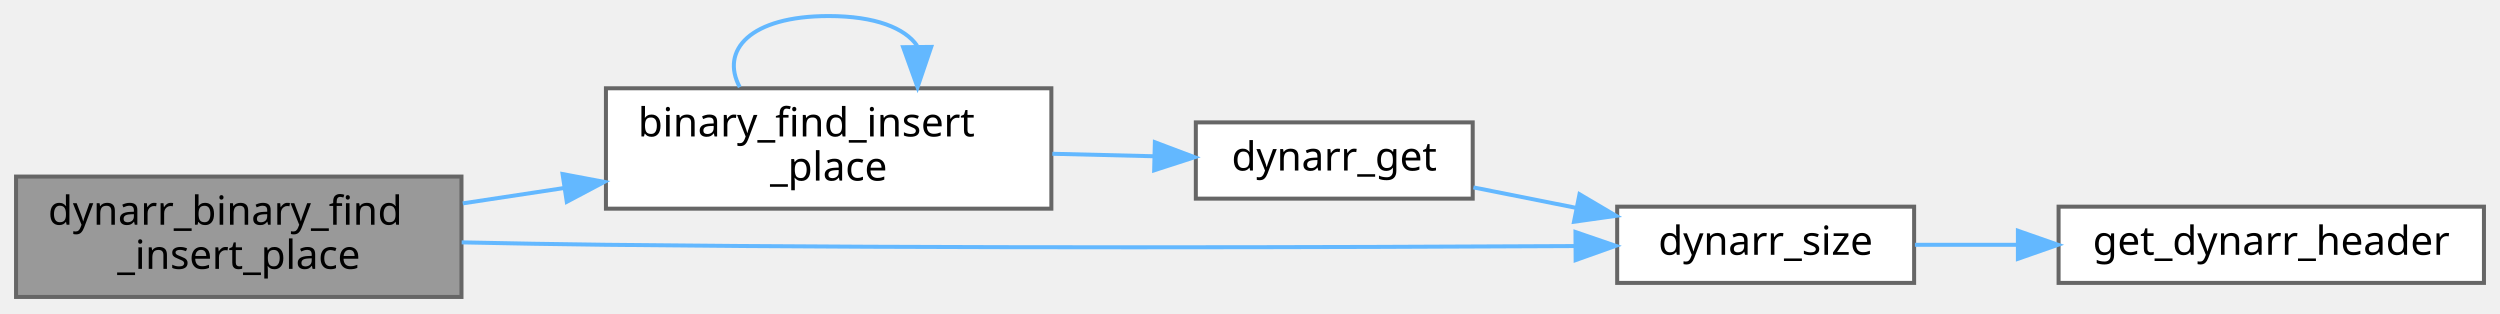
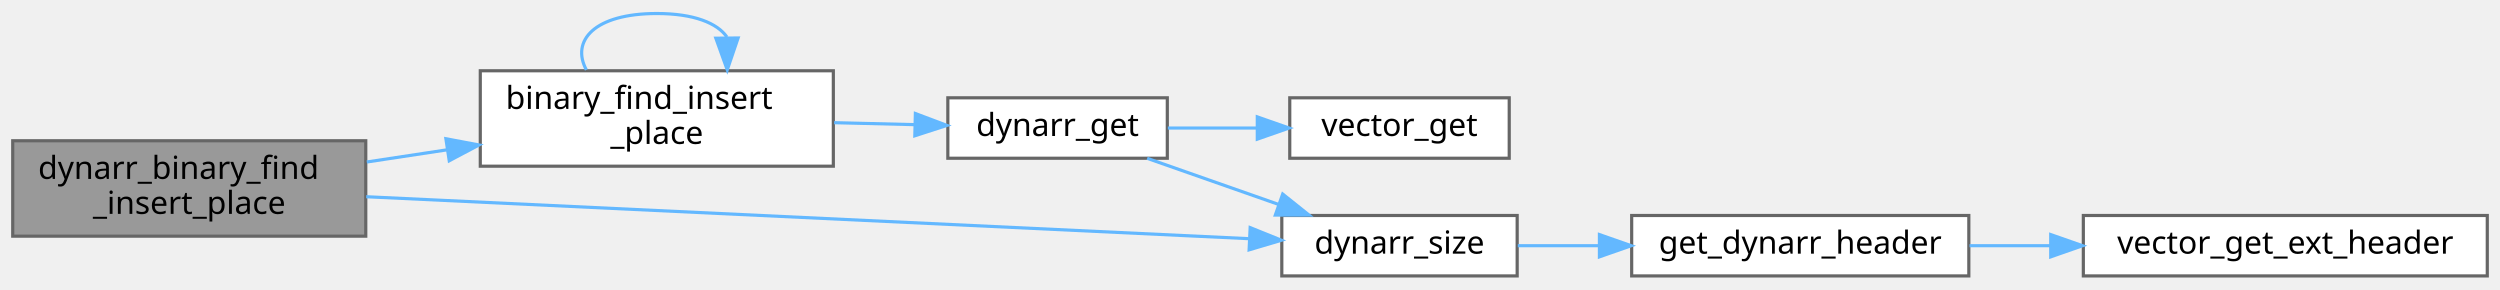
- <svg xmlns="http://www.w3.org/2000/svg" xmlns:xlink="http://www.w3.org/1999/xlink" width="623pt" height="78pt" viewBox="0.00 0.00 623.00 78.00">
-   <g id="graph0" class="graph" transform="scale(1 1) rotate(0) translate(4 74)">
+ <svg xmlns="http://www.w3.org/2000/svg" xmlns:xlink="http://www.w3.org/1999/xlink" width="786pt" height="91pt" viewBox="0.00 0.00 786.00 90.50">
+   <g id="graph0" class="graph" transform="scale(1 1) rotate(0) translate(4 86.5)">
    <g id="Node000001" class="node">
      <g id="a_Node000001">
        <a xlink:title=" ">
-           <polygon fill="#999999" stroke="#666666" points="111,-30 0,-30 0,0 111,0 111,-30" />
-           <text text-anchor="start" x="8" y="-18" font-family="Mononoki" font-size="10.00">dynarr_binary_find</text>
-           <text text-anchor="middle" x="55.5" y="-7" font-family="Mononoki" font-size="10.00">_insert_place</text>
+           <polygon fill="#999999" stroke="#666666" points="111,-42.5 0,-42.5 0,-12.5 111,-12.5 111,-42.5" />
+           <text text-anchor="start" x="8" y="-30.5" font-family="Mononoki" font-size="10.00">dynarr_binary_find</text>
+           <text text-anchor="middle" x="55.5" y="-19.5" font-family="Mononoki" font-size="10.00">_insert_place</text>
        </a>
      </g>
    </g>
    <g id="Node000002" class="node">
      <g id="a_Node000002">
        <a xlink:href="dynarr_8c.html#a187b18732062f4f69486553f37697739" target="_top" xlink:title=" ">
-           <polygon fill="white" stroke="#666666" points="258,-52 147,-52 147,-22 258,-22 258,-52" />
-           <text text-anchor="start" x="155" y="-40" font-family="Mononoki" font-size="10.00">binary_find_insert</text>
-           <text text-anchor="middle" x="202.5" y="-29" font-family="Mononoki" font-size="10.00">_place</text>
+           <polygon fill="white" stroke="#666666" points="258,-64.5 147,-64.5 147,-34.5 258,-34.5 258,-64.5" />
+           <text text-anchor="start" x="155" y="-52.5" font-family="Mononoki" font-size="10.00">binary_find_insert</text>
+           <text text-anchor="middle" x="202.5" y="-41.5" font-family="Mononoki" font-size="10.00">_place</text>
        </a>
      </g>
    </g>
    <g id="edge1_Node000001_Node000002" class="edge">
      <g id="a_edge1_Node000001_Node000002">
        <a xlink:title=" ">
-           <path fill="none" stroke="#63b8ff" d="M111.32,-23.32C119.53,-24.56 128.06,-25.86 136.46,-27.13" />
-           <polygon fill="#63b8ff" stroke="#63b8ff" points="136.19,-30.63 146.6,-28.67 137.24,-23.71 136.19,-30.63" />
+           <path fill="none" stroke="#63b8ff" d="M111.32,-35.82C119.53,-37.06 128.06,-38.36 136.46,-39.63" />
+           <polygon fill="#63b8ff" stroke="#63b8ff" points="136.19,-43.13 146.6,-41.17 137.24,-36.21 136.19,-43.13" />
        </a>
      </g>
    </g>
    <g id="Node000004" class="node">
      <g id="a_Node000004">
        <a xlink:href="group__Dynarr__API.html#gaf5c43e2644d185b9b01065af34ed6e29" target="_top" xlink:title=" ">
-           <polygon fill="white" stroke="#666666" points="473,-22.5 399,-22.5 399,-3.5 473,-3.5 473,-22.5" />
-           <text text-anchor="middle" x="436" y="-10.5" font-family="Mononoki" font-size="10.00">dynarr_size</text>
+           <polygon fill="white" stroke="#666666" points="473,-19 399,-19 399,0 473,0 473,-19" />
+           <text text-anchor="middle" x="436" y="-7" font-family="Mononoki" font-size="10.00">dynarr_size</text>
        </a>
      </g>
    </g>
-     <g id="edge6_Node000001_Node000004" class="edge">
-       <g id="a_edge6_Node000001_Node000004">
+     <g id="edge8_Node000001_Node000004" class="edge">
+       <g id="a_edge8_Node000001_Node000004">
        <a xlink:title=" ">
-           <path fill="none" stroke="#63b8ff" d="M111.05,-13.6C122.9,-13.35 135.37,-13.13 147,-13 232.19,-12.06 331.57,-12.37 388.5,-12.68" />
-           <polygon fill="#63b8ff" stroke="#63b8ff" points="388.61,-16.18 398.63,-12.74 388.65,-9.18 388.61,-16.18" />
+           <path fill="none" stroke="#63b8ff" d="M111.13,-24.9C185.81,-21.35 318.47,-15.04 388.59,-11.71" />
+           <polygon fill="#63b8ff" stroke="#63b8ff" points="389.05,-15.19 398.88,-11.22 388.72,-8.2 389.05,-15.19" />
        </a>
      </g>
    </g>
    <g id="edge2_Node000002_Node000002" class="edge">
      <g id="a_edge2_Node000002_Node000002">
        <a xlink:title=" ">
-           <path fill="none" stroke="#63b8ff" d="M180.35,-52.28C175.43,-61.41 182.81,-70 202.5,-70 214.19,-70 221.54,-66.97 224.55,-62.6" />
-           <polygon fill="#63b8ff" stroke="#63b8ff" points="228.06,-62.31 224.65,-52.28 221.06,-62.24 228.06,-62.31" />
+           <path fill="none" stroke="#63b8ff" d="M180.35,-64.78C175.43,-73.91 182.81,-82.5 202.5,-82.5 214.19,-82.5 221.54,-79.47 224.55,-75.1" />
+           <polygon fill="#63b8ff" stroke="#63b8ff" points="228.06,-74.81 224.65,-64.78 221.06,-74.74 228.06,-74.81" />
        </a>
      </g>
    </g>
    <g id="Node000003" class="node">
      <g id="a_Node000003">
        <a xlink:href="group__Dynarr__API.html#ga93c32dd116523090126d427cce08e114" target="_top" xlink:title=" ">
-           <polygon fill="white" stroke="#666666" points="363,-43.5 294,-43.5 294,-24.5 363,-24.5 363,-43.5" />
-           <text text-anchor="middle" x="328.5" y="-31.5" font-family="Mononoki" font-size="10.00">dynarr_get</text>
+           <polygon fill="white" stroke="#666666" points="363,-56 294,-56 294,-37 363,-37 363,-56" />
+           <text text-anchor="middle" x="328.5" y="-44" font-family="Mononoki" font-size="10.00">dynarr_get</text>
        </a>
      </g>
    </g>
    <g id="edge3_Node000002_Node000003" class="edge">
      <g id="a_edge3_Node000002_Node000003">
        <a xlink:title=" ">
-           <path fill="none" stroke="#63b8ff" d="M258.25,-35.68C266.73,-35.47 275.4,-35.26 283.61,-35.06" />
-           <polygon fill="#63b8ff" stroke="#63b8ff" points="283.79,-38.56 293.7,-34.82 283.62,-31.56 283.79,-38.56" />
+           <path fill="none" stroke="#63b8ff" d="M258.25,-48.18C266.73,-47.97 275.4,-47.76 283.61,-47.56" />
+           <polygon fill="#63b8ff" stroke="#63b8ff" points="283.79,-51.06 293.7,-47.32 283.62,-44.06 283.79,-51.06" />
        </a>
      </g>
    </g>
    <g id="edge4_Node000003_Node000004" class="edge">
      <g id="a_edge4_Node000003_Node000004">
        <a xlink:title=" ">
-           <path fill="none" stroke="#63b8ff" d="M363.17,-27.3C371.32,-25.68 380.17,-23.91 388.78,-22.2" />
-           <polygon fill="#63b8ff" stroke="#63b8ff" points="389.61,-25.6 398.73,-20.22 388.24,-18.74 389.61,-25.6" />
+           <path fill="none" stroke="#63b8ff" d="M356.67,-36.97C369.25,-32.56 384.38,-27.25 397.98,-22.48" />
+           <polygon fill="#63b8ff" stroke="#63b8ff" points="399.28,-25.74 407.56,-19.12 396.96,-19.13 399.28,-25.74" />
+         </a>
+       </g>
+     </g>
+     <g id="Node000007" class="node">
+       <g id="a_Node000007">
+         <a target="_parent" xlink:href="https://evjeesm.github.io/vector/group__Vector__API.html#ga9437d9506a3b2799f595c88b82f160b3" xlink:title=" ">
+           <polygon fill="white" stroke="#666666" points="470.5,-56 401.5,-56 401.5,-37 470.5,-37 470.5,-56" />
+           <text text-anchor="middle" x="436" y="-44" font-family="Mononoki" font-size="10.00">vector_get</text>
+         </a>
+       </g>
+     </g>
+     <g id="edge7_Node000003_Node000007" class="edge">
+       <g id="a_edge7_Node000003_Node000007">
+         <a xlink:title=" ">
+           <path fill="none" stroke="#63b8ff" d="M363.17,-46.5C372.02,-46.5 381.7,-46.5 391,-46.5" />
+           <polygon fill="#63b8ff" stroke="#63b8ff" points="391.29,-50 401.29,-46.5 391.29,-43 391.29,-50" />
        </a>
      </g>
    </g>
    <g id="Node000005" class="node">
      <g id="a_Node000005">
        <a xlink:href="dynarr_8c.html#a73f42f3f25cd0920d8039d63ea31be07" target="_top" xlink:title=" ">
-           <polygon fill="white" stroke="#666666" points="615,-22.5 509,-22.5 509,-3.5 615,-3.5 615,-22.5" />
-           <text text-anchor="middle" x="562" y="-10.5" font-family="Mononoki" font-size="10.00">get_dynarr_header</text>
+           <polygon fill="white" stroke="#666666" points="615,-19 509,-19 509,0 615,0 615,-19" />
+           <text text-anchor="middle" x="562" y="-7" font-family="Mononoki" font-size="10.00">get_dynarr_header</text>
        </a>
      </g>
    </g>
    <g id="edge5_Node000004_Node000005" class="edge">
      <g id="a_edge5_Node000004_Node000005">
        <a xlink:title=" ">
-           <path fill="none" stroke="#63b8ff" d="M473.2,-13C481.21,-13 489.93,-13 498.65,-13" />
-           <polygon fill="#63b8ff" stroke="#63b8ff" points="498.86,-16.5 508.86,-13 498.86,-9.5 498.86,-16.5" />
+           <path fill="none" stroke="#63b8ff" d="M473.2,-9.5C481.21,-9.5 489.93,-9.5 498.65,-9.5" />
+           <polygon fill="#63b8ff" stroke="#63b8ff" points="498.86,-13 508.86,-9.5 498.86,-6 498.86,-13" />
+         </a>
+       </g>
+     </g>
+     <g id="Node000006" class="node">
+       <g id="a_Node000006">
+         <a target="_parent" xlink:href="https://evjeesm.github.io/vector/group__Vector__API.html#gafc2e34dbacffe6480af8681fbf46e808" xlink:title=" ">
+           <polygon fill="white" stroke="#666666" points="778,-19 651,-19 651,0 778,0 778,-19" />
+           <text text-anchor="middle" x="714.5" y="-7" font-family="Mononoki" font-size="10.00">vector_get_ext_header</text>
+         </a>
+       </g>
+     </g>
+     <g id="edge6_Node000005_Node000006" class="edge">
+       <g id="a_edge6_Node000005_Node000006">
+         <a xlink:title=" ">
+           <path fill="none" stroke="#63b8ff" d="M615.22,-9.5C623.45,-9.5 632.1,-9.5 640.7,-9.5" />
+           <polygon fill="#63b8ff" stroke="#63b8ff" points="640.75,-13 650.75,-9.5 640.75,-6 640.75,-13" />
        </a>
      </g>
    </g>
  </g>
</svg>
